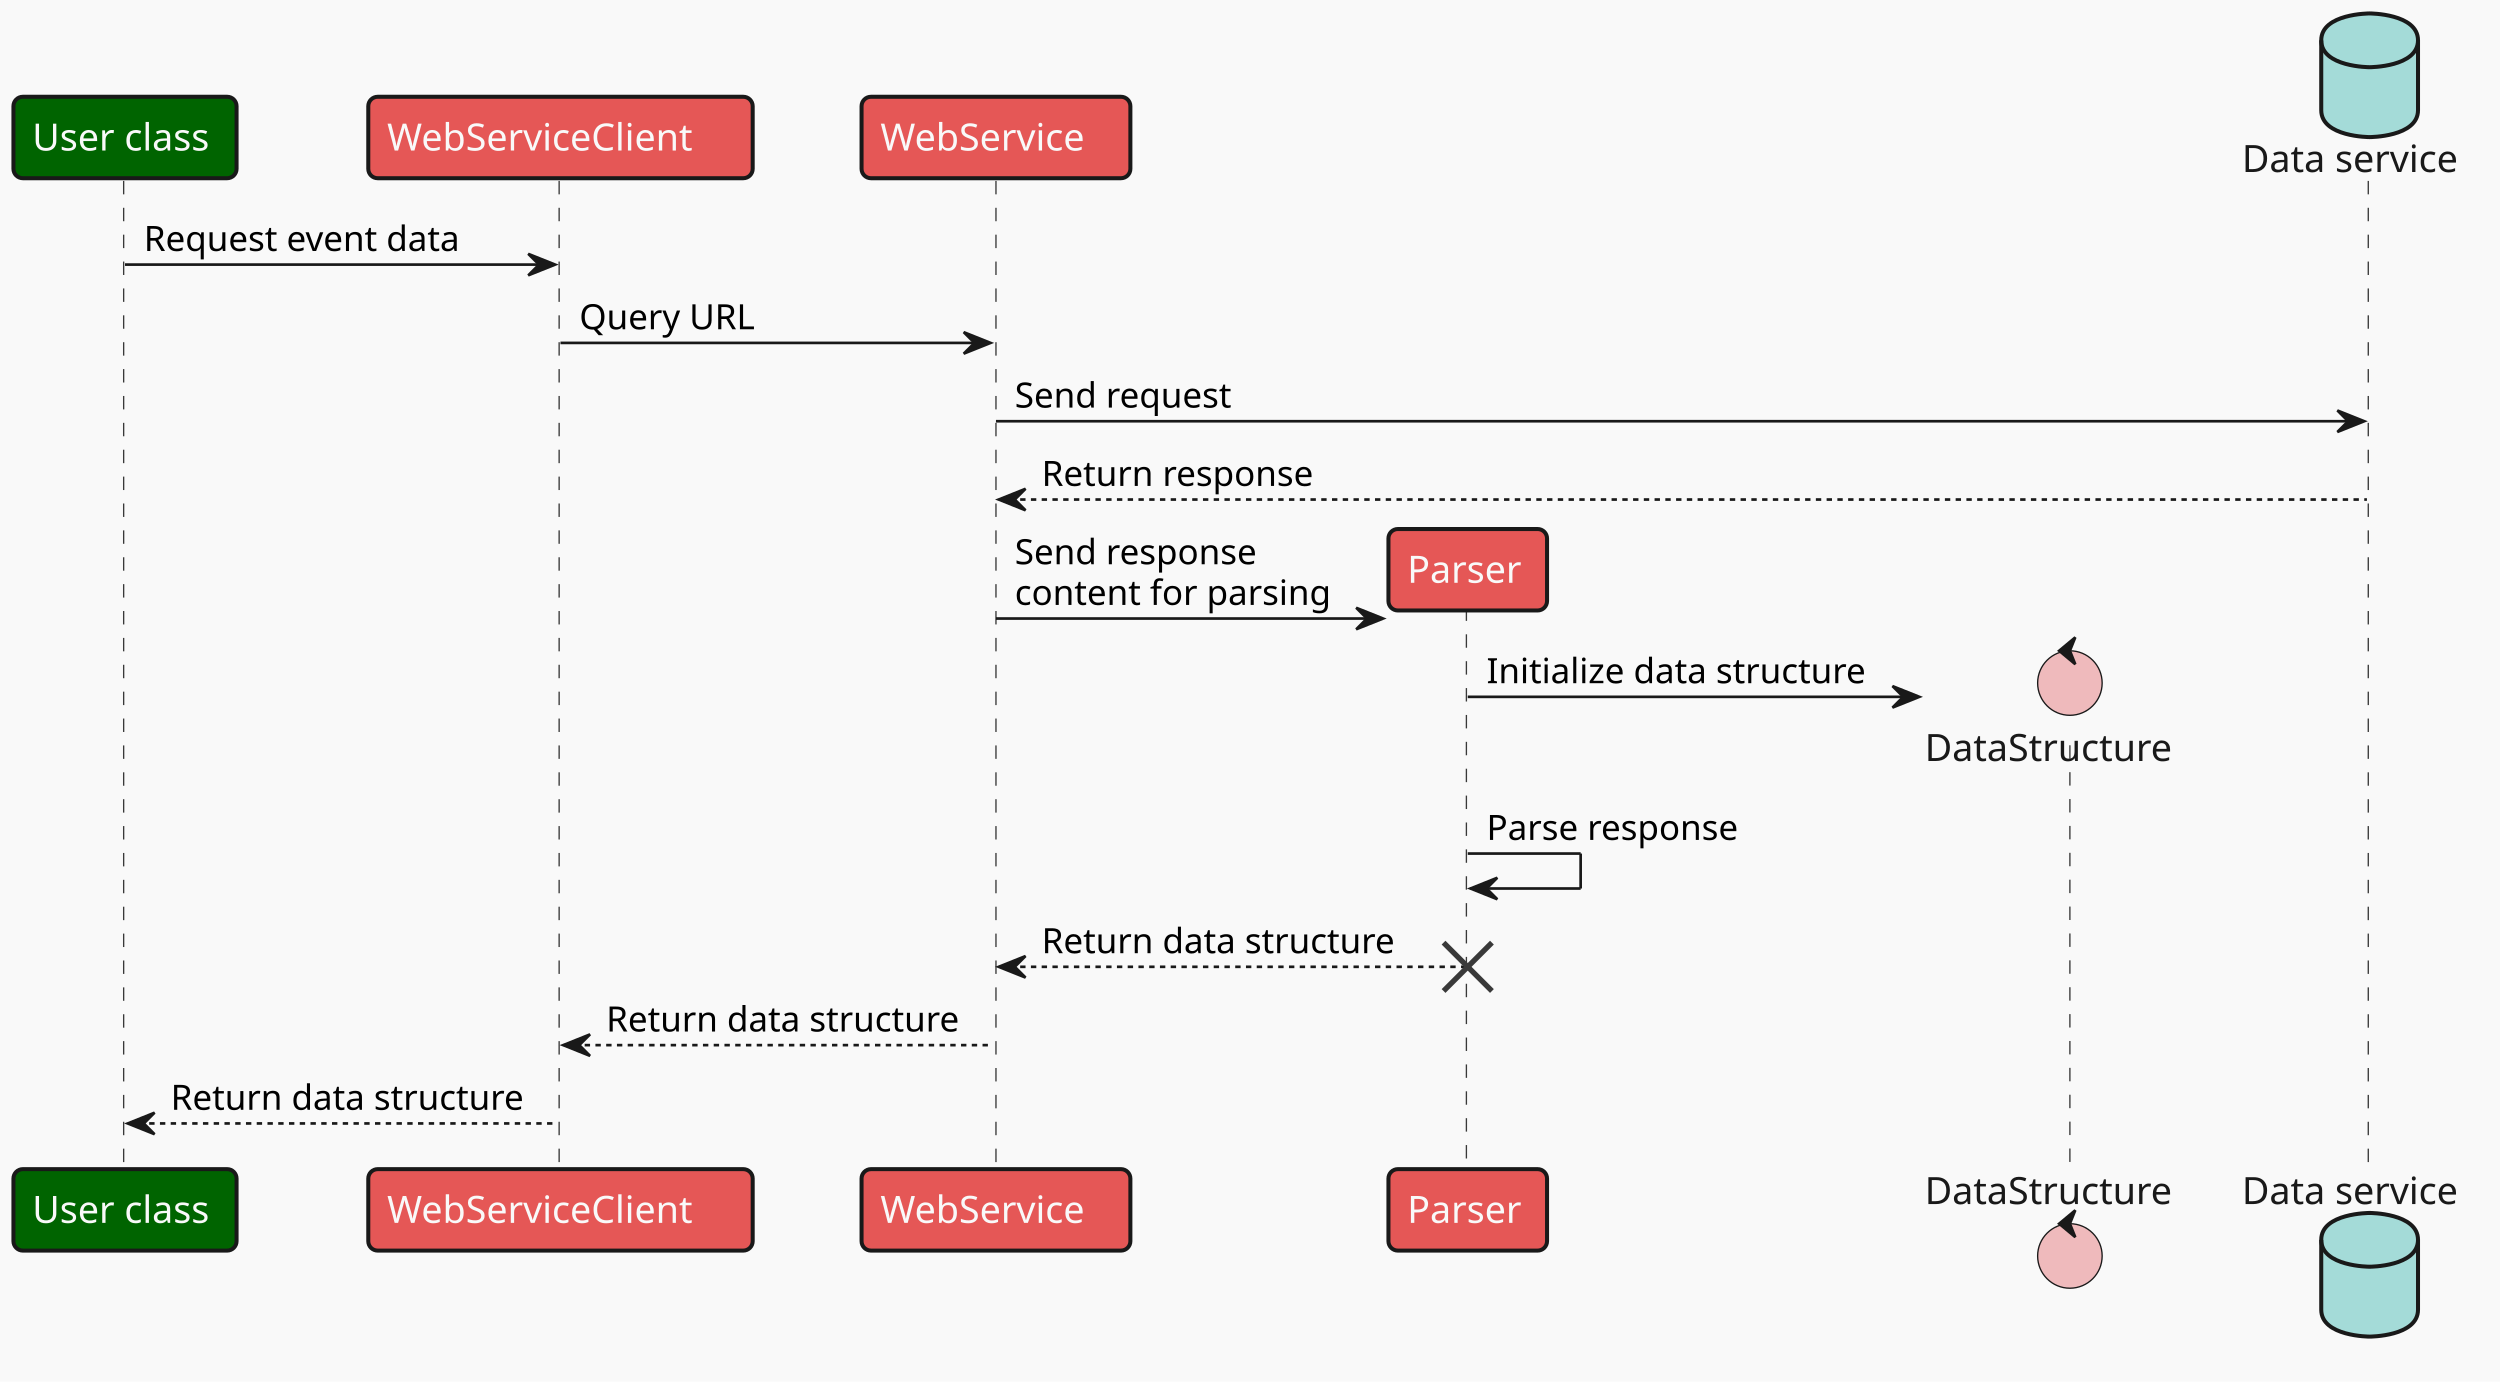
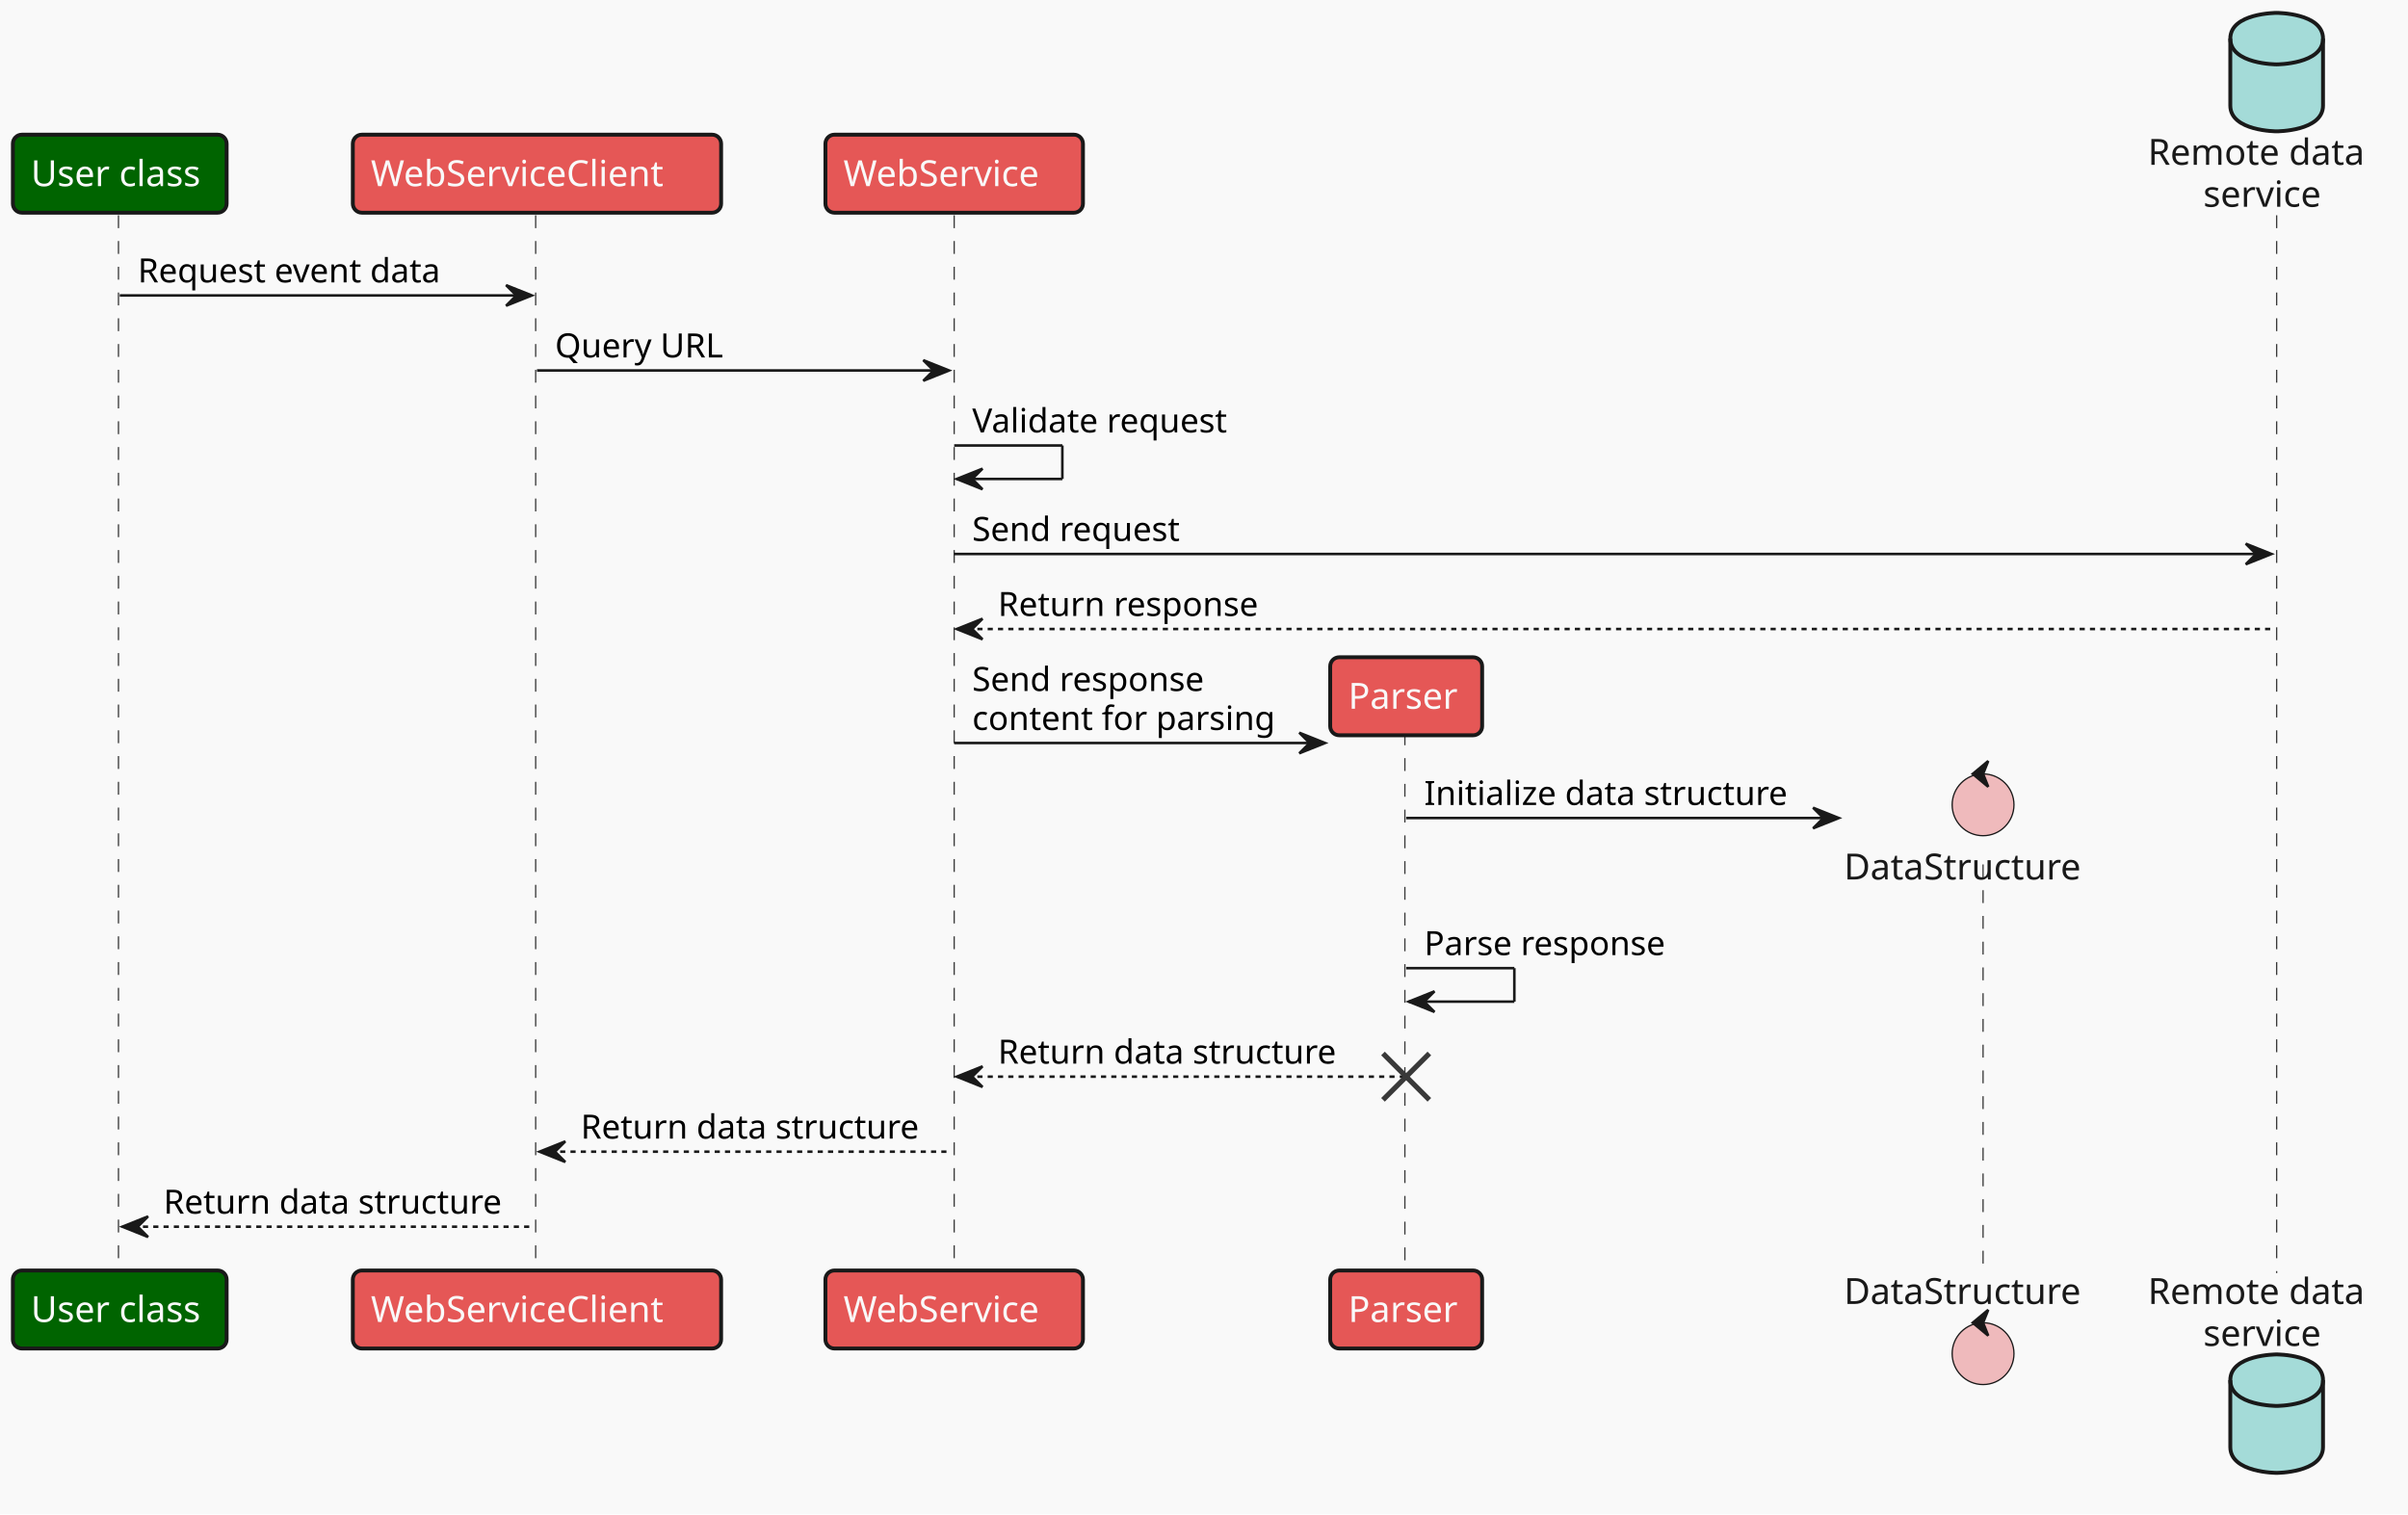
- <svg xmlns="http://www.w3.org/2000/svg" contentStyleType="text/css" height="514px" preserveAspectRatio="none" style="width:930px;height:514px;background:#F9F9F9;" version="1.1" viewBox="0 0 930 514" width="930px" zoomAndPan="magnify">
+ <svg xmlns="http://www.w3.org/2000/svg" contentStyleType="text/css" height="588px" preserveAspectRatio="none" style="width:935px;height:588px;background:#F9F9F9;" version="1.1" viewBox="0 0 935 588" width="935px" zoomAndPan="magnify">
  <defs />
  <g>
-     <rect fill="#F9F9F9" height="514" style="stroke:none;stroke-width:1.0;" width="930" x="0" y="0" />
-     <line style="stroke:#393939;stroke-width:0.5;stroke-dasharray:5.0,5.0;" x1="46" x2="46" y1="67.297" y2="435.922" />
-     <line style="stroke:#393939;stroke-width:0.5;stroke-dasharray:5.0,5.0;" x1="208" x2="208" y1="67.297" y2="435.922" />
-     <line style="stroke:#393939;stroke-width:0.5;stroke-dasharray:5.0,5.0;" x1="370.5" x2="370.5" y1="67.297" y2="435.922" />
-     <line style="stroke:#393939;stroke-width:0.5;stroke-dasharray:5.0,5.0;" x1="545.5" x2="545.5" y1="225.961" y2="435.922" />
-     <line style="stroke:#393939;stroke-width:0.5;stroke-dasharray:5.0,5.0;" x1="770" x2="770" y1="277.242" y2="435.922" />
-     <line style="stroke:#393939;stroke-width:0.5;stroke-dasharray:5.0,5.0;" x1="881" x2="881" y1="67.297" y2="435.922" />
-     <rect fill="#006400" height="30.297" rx="3.5" ry="3.5" style="stroke:#191919;stroke-width:1.5;" width="83" x="5" y="36" />
-     <text fill="#F9F9F9" font-family="sans-serif" font-size="14" lengthAdjust="spacing" textLength="69" x="12" y="55.995">User class</text>
-     <rect fill="#006400" height="30.297" rx="3.5" ry="3.5" style="stroke:#191919;stroke-width:1.5;" width="83" x="5" y="434.922" />
-     <text fill="#F9F9F9" font-family="sans-serif" font-size="14" lengthAdjust="spacing" textLength="69" x="12" y="454.917">User class</text>
-     <rect fill="#E55756" height="30.297" rx="3.5" ry="3.5" style="stroke:#191919;stroke-width:1.5;" width="143" x="137" y="36" />
-     <text fill="#F9F9F9" font-family="sans-serif" font-size="14" lengthAdjust="spacing" textLength="129" x="144" y="55.995">WebServiceClient</text>
-     <rect fill="#E55756" height="30.297" rx="3.5" ry="3.5" style="stroke:#191919;stroke-width:1.5;" width="143" x="137" y="434.922" />
-     <text fill="#F9F9F9" font-family="sans-serif" font-size="14" lengthAdjust="spacing" textLength="129" x="144" y="454.917">WebServiceClient</text>
-     <rect fill="#E55756" height="30.297" rx="3.5" ry="3.5" style="stroke:#191919;stroke-width:1.5;" width="100" x="320.5" y="36" />
-     <text fill="#F9F9F9" font-family="sans-serif" font-size="14" lengthAdjust="spacing" textLength="86" x="327.5" y="55.995">WebService</text>
-     <rect fill="#E55756" height="30.297" rx="3.5" ry="3.5" style="stroke:#191919;stroke-width:1.5;" width="100" x="320.5" y="434.922" />
-     <text fill="#F9F9F9" font-family="sans-serif" font-size="14" lengthAdjust="spacing" textLength="86" x="327.5" y="454.917">WebService</text>
-     <rect fill="#E55756" height="30.297" rx="3.5" ry="3.5" style="stroke:#191919;stroke-width:1.5;" width="59" x="516.5" y="434.922" />
-     <text fill="#F9F9F9" font-family="sans-serif" font-size="14" lengthAdjust="spacing" textLength="45" x="523.5" y="454.917">Parser</text>
-     <text fill="#191919" font-family="sans-serif" font-size="14" lengthAdjust="spacing" textLength="102" x="716" y="447.917">DataStructure</text>
-     <ellipse cx="770" cy="467.219" fill="#EFBABC" rx="12" ry="12" style="stroke:#191919;stroke-width:0.5;" />
-     <polygon fill="#191919" points="766,455.219,772,450.219,770,455.219,772,460.219,766,455.219" style="stroke:#191919;stroke-width:1.0;" />
-     <text fill="#191919" font-family="sans-serif" font-size="14" lengthAdjust="spacing" textLength="89" x="834" y="63.995">Data service</text>
-     <path d="M863.5,15 C863.5,5 881.5,5 881.5,5 C881.5,5 899.5,5 899.5,15 L899.5,41 C899.5,51 881.5,51 881.5,51 C881.5,51 863.5,51 863.5,41 L863.5,15 " fill="#A4DBD8" style="stroke:#191919;stroke-width:1.5;" />
-     <path d="M863.5,15 C863.5,25 881.5,25 881.5,25 C881.5,25 899.5,25 899.5,15 " fill="none" style="stroke:#191919;stroke-width:1.5;" />
-     <text fill="#191919" font-family="sans-serif" font-size="14" lengthAdjust="spacing" textLength="89" x="834" y="447.917">Data service</text>
-     <path d="M863.5,461.219 C863.5,451.219 881.5,451.219 881.5,451.219 C881.5,451.219 899.5,451.219 899.5,461.219 L899.5,487.219 C899.5,497.219 881.5,497.219 881.5,497.219 C881.5,497.219 863.5,497.219 863.5,487.219 L863.5,461.219 " fill="#A4DBD8" style="stroke:#191919;stroke-width:1.5;" />
-     <path d="M863.5,461.219 C863.5,471.219 881.5,471.219 881.5,471.219 C881.5,471.219 899.5,471.219 899.5,461.219 " fill="none" style="stroke:#191919;stroke-width:1.5;" />
-     <polygon fill="#191919" points="196.5,94.43,206.5,98.43,196.5,102.43,200.5,98.43" style="stroke:#191919;stroke-width:1.0;" />
-     <line style="stroke:#191919;stroke-width:1.0;" x1="46.5" x2="202.5" y1="98.43" y2="98.43" />
-     <text fill="#000000" font-family="sans-serif" font-size="13" lengthAdjust="spacing" textLength="127" x="53.5" y="93.364">Request event data</text>
-     <polygon fill="#191919" points="358.5,123.562,368.5,127.562,358.5,131.562,362.5,127.562" style="stroke:#191919;stroke-width:1.0;" />
-     <line style="stroke:#191919;stroke-width:1.0;" x1="208.5" x2="364.5" y1="127.562" y2="127.562" />
-     <text fill="#000000" font-family="sans-serif" font-size="13" lengthAdjust="spacing" textLength="68" x="215.5" y="122.497">Query URL</text>
-     <polygon fill="#191919" points="869.5,152.695,879.5,156.695,869.5,160.695,873.5,156.695" style="stroke:#191919;stroke-width:1.0;" />
-     <line style="stroke:#191919;stroke-width:1.0;" x1="370.5" x2="875.5" y1="156.695" y2="156.695" />
-     <text fill="#000000" font-family="sans-serif" font-size="13" lengthAdjust="spacing" textLength="85" x="377.5" y="151.629">Send request</text>
-     <polygon fill="#191919" points="381.5,181.828,371.5,185.828,381.5,189.828,377.5,185.828" style="stroke:#191919;stroke-width:1.0;" />
-     <line style="stroke:#191919;stroke-width:1.0;stroke-dasharray:2.0,2.0;" x1="375.5" x2="880.5" y1="185.828" y2="185.828" />
-     <text fill="#000000" font-family="sans-serif" font-size="13" lengthAdjust="spacing" textLength="106" x="387.5" y="180.762">Return response</text>
-     <polygon fill="#191919" points="504.5,226.094,514.5,230.094,504.5,234.094,508.5,230.094" style="stroke:#191919;stroke-width:1.0;" />
-     <line style="stroke:#191919;stroke-width:1.0;" x1="370.5" x2="510.5" y1="230.094" y2="230.094" />
-     <text fill="#000000" font-family="sans-serif" font-size="13" lengthAdjust="spacing" textLength="95" x="377.5" y="209.895">Send response</text>
-     <text fill="#000000" font-family="sans-serif" font-size="13" lengthAdjust="spacing" textLength="122" x="377.5" y="225.028">content for parsing</text>
-     <rect fill="#E55756" height="30.297" rx="3.5" ry="3.5" style="stroke:#191919;stroke-width:1.5;" width="59" x="516.5" y="196.797" />
-     <text fill="#F9F9F9" font-family="sans-serif" font-size="14" lengthAdjust="spacing" textLength="45" x="523.5" y="216.792">Parser</text>
-     <polygon fill="#191919" points="704,255.227,714,259.227,704,263.227,708,259.227" style="stroke:#191919;stroke-width:1.0;" />
-     <line style="stroke:#191919;stroke-width:1.0;" x1="546" x2="710" y1="259.227" y2="259.227" />
-     <text fill="#000000" font-family="sans-serif" font-size="13" lengthAdjust="spacing" textLength="146" x="553" y="254.161">Initialize data structure</text>
-     <text fill="#191919" font-family="sans-serif" font-size="14" lengthAdjust="spacing" textLength="102" x="716" y="283.089">DataStructure</text>
-     <ellipse cx="770" cy="254.094" fill="#EFBABC" rx="12" ry="12" style="stroke:#191919;stroke-width:0.5;" />
-     <polygon fill="#191919" points="766,242.094,772,237.094,770,242.094,772,247.094,766,242.094" style="stroke:#191919;stroke-width:1.0;" />
-     <line style="stroke:#191919;stroke-width:1.0;" x1="546" x2="588" y1="317.523" y2="317.523" />
-     <line style="stroke:#191919;stroke-width:1.0;" x1="588" x2="588" y1="317.523" y2="330.523" />
-     <line style="stroke:#191919;stroke-width:1.0;" x1="547" x2="588" y1="330.523" y2="330.523" />
-     <polygon fill="#191919" points="557,326.523,547,330.523,557,334.523,553,330.523" style="stroke:#191919;stroke-width:1.0;" />
-     <text fill="#000000" font-family="sans-serif" font-size="13" lengthAdjust="spacing" textLength="99" x="553" y="312.457">Parse response</text>
-     <polygon fill="#191919" points="381.5,355.656,371.5,359.656,381.5,363.656,377.5,359.656" style="stroke:#191919;stroke-width:1.0;" />
-     <line style="stroke:#191919;stroke-width:1.0;stroke-dasharray:2.0,2.0;" x1="375.5" x2="545" y1="359.656" y2="359.656" />
-     <text fill="#000000" font-family="sans-serif" font-size="13" lengthAdjust="spacing" textLength="138" x="387.5" y="354.59">Return data structure</text>
-     <line style="stroke:#393939;stroke-width:2.0;" x1="537" x2="555" y1="350.656" y2="368.656" />
-     <line style="stroke:#393939;stroke-width:2.0;" x1="537" x2="555" y1="368.656" y2="350.656" />
-     <polygon fill="#191919" points="219.5,384.789,209.5,388.789,219.5,392.789,215.5,388.789" style="stroke:#191919;stroke-width:1.0;" />
-     <line style="stroke:#191919;stroke-width:1.0;stroke-dasharray:2.0,2.0;" x1="213.5" x2="369.5" y1="388.789" y2="388.789" />
-     <text fill="#000000" font-family="sans-serif" font-size="13" lengthAdjust="spacing" textLength="138" x="225.5" y="383.723">Return data structure</text>
-     <polygon fill="#191919" points="57.5,413.922,47.5,417.922,57.5,421.922,53.5,417.922" style="stroke:#191919;stroke-width:1.0;" />
-     <line style="stroke:#191919;stroke-width:1.0;stroke-dasharray:2.0,2.0;" x1="51.5" x2="207.5" y1="417.922" y2="417.922" />
-     <text fill="#000000" font-family="sans-serif" font-size="13" lengthAdjust="spacing" textLength="138" x="63.5" y="412.856">Return data structure</text>
+     <rect fill="#F9F9F9" height="588" style="stroke:none;stroke-width:1.0;" width="935" x="0" y="0" />
+     <line style="stroke:#393939;stroke-width:0.5;stroke-dasharray:5.0,5.0;" x1="46" x2="46" y1="83.594" y2="494.352" />
+     <line style="stroke:#393939;stroke-width:0.5;stroke-dasharray:5.0,5.0;" x1="208" x2="208" y1="83.594" y2="494.352" />
+     <line style="stroke:#393939;stroke-width:0.5;stroke-dasharray:5.0,5.0;" x1="370.5" x2="370.5" y1="83.594" y2="494.352" />
+     <line style="stroke:#393939;stroke-width:0.5;stroke-dasharray:5.0,5.0;" x1="545.5" x2="545.5" y1="284.391" y2="494.352" />
+     <line style="stroke:#393939;stroke-width:0.5;stroke-dasharray:5.0,5.0;" x1="770" x2="770" y1="335.672" y2="494.352" />
+     <line style="stroke:#393939;stroke-width:0.5;stroke-dasharray:5.0,5.0;" x1="884" x2="884" y1="83.594" y2="494.352" />
+     <rect fill="#006400" height="30.297" rx="3.5" ry="3.5" style="stroke:#191919;stroke-width:1.5;" width="83" x="5" y="52.297" />
+     <text fill="#F9F9F9" font-family="sans-serif" font-size="14" lengthAdjust="spacing" textLength="69" x="12" y="72.292">User class</text>
+     <rect fill="#006400" height="30.297" rx="3.5" ry="3.5" style="stroke:#191919;stroke-width:1.5;" width="83" x="5" y="493.352" />
+     <text fill="#F9F9F9" font-family="sans-serif" font-size="14" lengthAdjust="spacing" textLength="69" x="12" y="513.347">User class</text>
+     <rect fill="#E55756" height="30.297" rx="3.5" ry="3.5" style="stroke:#191919;stroke-width:1.5;" width="143" x="137" y="52.297" />
+     <text fill="#F9F9F9" font-family="sans-serif" font-size="14" lengthAdjust="spacing" textLength="129" x="144" y="72.292">WebServiceClient</text>
+     <rect fill="#E55756" height="30.297" rx="3.5" ry="3.5" style="stroke:#191919;stroke-width:1.5;" width="143" x="137" y="493.352" />
+     <text fill="#F9F9F9" font-family="sans-serif" font-size="14" lengthAdjust="spacing" textLength="129" x="144" y="513.347">WebServiceClient</text>
+     <rect fill="#E55756" height="30.297" rx="3.5" ry="3.5" style="stroke:#191919;stroke-width:1.5;" width="100" x="320.5" y="52.297" />
+     <text fill="#F9F9F9" font-family="sans-serif" font-size="14" lengthAdjust="spacing" textLength="86" x="327.5" y="72.292">WebService</text>
+     <rect fill="#E55756" height="30.297" rx="3.5" ry="3.5" style="stroke:#191919;stroke-width:1.5;" width="100" x="320.5" y="493.352" />
+     <text fill="#F9F9F9" font-family="sans-serif" font-size="14" lengthAdjust="spacing" textLength="86" x="327.5" y="513.347">WebService</text>
+     <rect fill="#E55756" height="30.297" rx="3.5" ry="3.5" style="stroke:#191919;stroke-width:1.5;" width="59" x="516.5" y="493.352" />
+     <text fill="#F9F9F9" font-family="sans-serif" font-size="14" lengthAdjust="spacing" textLength="45" x="523.5" y="513.347">Parser</text>
+     <text fill="#191919" font-family="sans-serif" font-size="14" lengthAdjust="spacing" textLength="102" x="716" y="506.347">DataStructure</text>
+     <ellipse cx="770" cy="525.648" fill="#EFBABC" rx="12" ry="12" style="stroke:#191919;stroke-width:0.5;" />
+     <polygon fill="#191919" points="766,513.648,772,508.648,770,513.648,772,518.648,766,513.648" style="stroke:#191919;stroke-width:1.0;" />
+     <text fill="#191919" font-family="sans-serif" font-size="14" lengthAdjust="spacing" textLength="94" x="834" y="63.995">Remote data</text>
+     <text fill="#191919" font-family="sans-serif" font-size="14" lengthAdjust="spacing" textLength="51" x="855.5" y="80.292">service</text>
+     <path d="M866,15 C866,5 884,5 884,5 C884,5 902,5 902,15 L902,41 C902,51 884,51 884,51 C884,51 866,51 866,41 L866,15 " fill="#A4DBD8" style="stroke:#191919;stroke-width:1.5;" />
+     <path d="M866,15 C866,25 884,25 884,25 C884,25 902,25 902,15 " fill="none" style="stroke:#191919;stroke-width:1.5;" />
+     <text fill="#191919" font-family="sans-serif" font-size="14" lengthAdjust="spacing" textLength="94" x="834" y="506.347">Remote data</text>
+     <text fill="#191919" font-family="sans-serif" font-size="14" lengthAdjust="spacing" textLength="51" x="855.5" y="522.644">service</text>
+     <path d="M866,535.945 C866,525.945 884,525.945 884,525.945 C884,525.945 902,525.945 902,535.945 L902,561.945 C902,571.945 884,571.945 884,571.945 C884,571.945 866,571.945 866,561.945 L866,535.945 " fill="#A4DBD8" style="stroke:#191919;stroke-width:1.5;" />
+     <path d="M866,535.945 C866,545.945 884,545.945 884,545.945 C884,545.945 902,545.945 902,535.945 " fill="none" style="stroke:#191919;stroke-width:1.5;" />
+     <polygon fill="#191919" points="196.5,110.727,206.5,114.727,196.5,118.727,200.5,114.727" style="stroke:#191919;stroke-width:1.0;" />
+     <line style="stroke:#191919;stroke-width:1.0;" x1="46.5" x2="202.5" y1="114.727" y2="114.727" />
+     <text fill="#000000" font-family="sans-serif" font-size="13" lengthAdjust="spacing" textLength="127" x="53.5" y="109.661">Request event data</text>
+     <polygon fill="#191919" points="358.5,139.859,368.5,143.859,358.5,147.859,362.5,143.859" style="stroke:#191919;stroke-width:1.0;" />
+     <line style="stroke:#191919;stroke-width:1.0;" x1="208.5" x2="364.5" y1="143.859" y2="143.859" />
+     <text fill="#000000" font-family="sans-serif" font-size="13" lengthAdjust="spacing" textLength="68" x="215.5" y="138.793">Query URL</text>
+     <line style="stroke:#191919;stroke-width:1.0;" x1="370.5" x2="412.5" y1="172.992" y2="172.992" />
+     <line style="stroke:#191919;stroke-width:1.0;" x1="412.5" x2="412.5" y1="172.992" y2="185.992" />
+     <line style="stroke:#191919;stroke-width:1.0;" x1="371.5" x2="412.5" y1="185.992" y2="185.992" />
+     <polygon fill="#191919" points="381.5,181.992,371.5,185.992,381.5,189.992,377.5,185.992" style="stroke:#191919;stroke-width:1.0;" />
+     <text fill="#000000" font-family="sans-serif" font-size="13" lengthAdjust="spacing" textLength="105" x="377.5" y="167.926">Validate request</text>
+     <polygon fill="#191919" points="872,211.125,882,215.125,872,219.125,876,215.125" style="stroke:#191919;stroke-width:1.0;" />
+     <line style="stroke:#191919;stroke-width:1.0;" x1="370.5" x2="878" y1="215.125" y2="215.125" />
+     <text fill="#000000" font-family="sans-serif" font-size="13" lengthAdjust="spacing" textLength="85" x="377.5" y="210.059">Send request</text>
+     <polygon fill="#191919" points="381.5,240.258,371.5,244.258,381.5,248.258,377.5,244.258" style="stroke:#191919;stroke-width:1.0;" />
+     <line style="stroke:#191919;stroke-width:1.0;stroke-dasharray:2.0,2.0;" x1="375.5" x2="883" y1="244.258" y2="244.258" />
+     <text fill="#000000" font-family="sans-serif" font-size="13" lengthAdjust="spacing" textLength="106" x="387.5" y="239.192">Return response</text>
+     <polygon fill="#191919" points="504.5,284.523,514.5,288.523,504.5,292.523,508.5,288.523" style="stroke:#191919;stroke-width:1.0;" />
+     <line style="stroke:#191919;stroke-width:1.0;" x1="370.5" x2="510.5" y1="288.523" y2="288.523" />
+     <text fill="#000000" font-family="sans-serif" font-size="13" lengthAdjust="spacing" textLength="95" x="377.5" y="268.325">Send response</text>
+     <text fill="#000000" font-family="sans-serif" font-size="13" lengthAdjust="spacing" textLength="122" x="377.5" y="283.457">content for parsing</text>
+     <rect fill="#E55756" height="30.297" rx="3.5" ry="3.5" style="stroke:#191919;stroke-width:1.5;" width="59" x="516.5" y="255.227" />
+     <text fill="#F9F9F9" font-family="sans-serif" font-size="14" lengthAdjust="spacing" textLength="45" x="523.5" y="275.222">Parser</text>
+     <polygon fill="#191919" points="704,313.656,714,317.656,704,321.656,708,317.656" style="stroke:#191919;stroke-width:1.0;" />
+     <line style="stroke:#191919;stroke-width:1.0;" x1="546" x2="710" y1="317.656" y2="317.656" />
+     <text fill="#000000" font-family="sans-serif" font-size="13" lengthAdjust="spacing" textLength="146" x="553" y="312.59">Initialize data structure</text>
+     <text fill="#191919" font-family="sans-serif" font-size="14" lengthAdjust="spacing" textLength="102" x="716" y="341.519">DataStructure</text>
+     <ellipse cx="770" cy="312.523" fill="#EFBABC" rx="12" ry="12" style="stroke:#191919;stroke-width:0.5;" />
+     <polygon fill="#191919" points="766,300.523,772,295.523,770,300.523,772,305.523,766,300.523" style="stroke:#191919;stroke-width:1.0;" />
+     <line style="stroke:#191919;stroke-width:1.0;" x1="546" x2="588" y1="375.953" y2="375.953" />
+     <line style="stroke:#191919;stroke-width:1.0;" x1="588" x2="588" y1="375.953" y2="388.953" />
+     <line style="stroke:#191919;stroke-width:1.0;" x1="547" x2="588" y1="388.953" y2="388.953" />
+     <polygon fill="#191919" points="557,384.953,547,388.953,557,392.953,553,388.953" style="stroke:#191919;stroke-width:1.0;" />
+     <text fill="#000000" font-family="sans-serif" font-size="13" lengthAdjust="spacing" textLength="99" x="553" y="370.887">Parse response</text>
+     <polygon fill="#191919" points="381.5,414.086,371.5,418.086,381.5,422.086,377.5,418.086" style="stroke:#191919;stroke-width:1.0;" />
+     <line style="stroke:#191919;stroke-width:1.0;stroke-dasharray:2.0,2.0;" x1="375.5" x2="545" y1="418.086" y2="418.086" />
+     <text fill="#000000" font-family="sans-serif" font-size="13" lengthAdjust="spacing" textLength="138" x="387.5" y="413.02">Return data structure</text>
+     <line style="stroke:#393939;stroke-width:2.0;" x1="537" x2="555" y1="409.086" y2="427.086" />
+     <line style="stroke:#393939;stroke-width:2.0;" x1="537" x2="555" y1="427.086" y2="409.086" />
+     <polygon fill="#191919" points="219.5,443.219,209.5,447.219,219.5,451.219,215.5,447.219" style="stroke:#191919;stroke-width:1.0;" />
+     <line style="stroke:#191919;stroke-width:1.0;stroke-dasharray:2.0,2.0;" x1="213.5" x2="369.5" y1="447.219" y2="447.219" />
+     <text fill="#000000" font-family="sans-serif" font-size="13" lengthAdjust="spacing" textLength="138" x="225.5" y="442.153">Return data structure</text>
+     <polygon fill="#191919" points="57.5,472.352,47.5,476.352,57.5,480.352,53.5,476.352" style="stroke:#191919;stroke-width:1.0;" />
+     <line style="stroke:#191919;stroke-width:1.0;stroke-dasharray:2.0,2.0;" x1="51.5" x2="207.5" y1="476.352" y2="476.352" />
+     <text fill="#000000" font-family="sans-serif" font-size="13" lengthAdjust="spacing" textLength="138" x="63.5" y="471.286">Return data structure</text>
  </g>
</svg>
